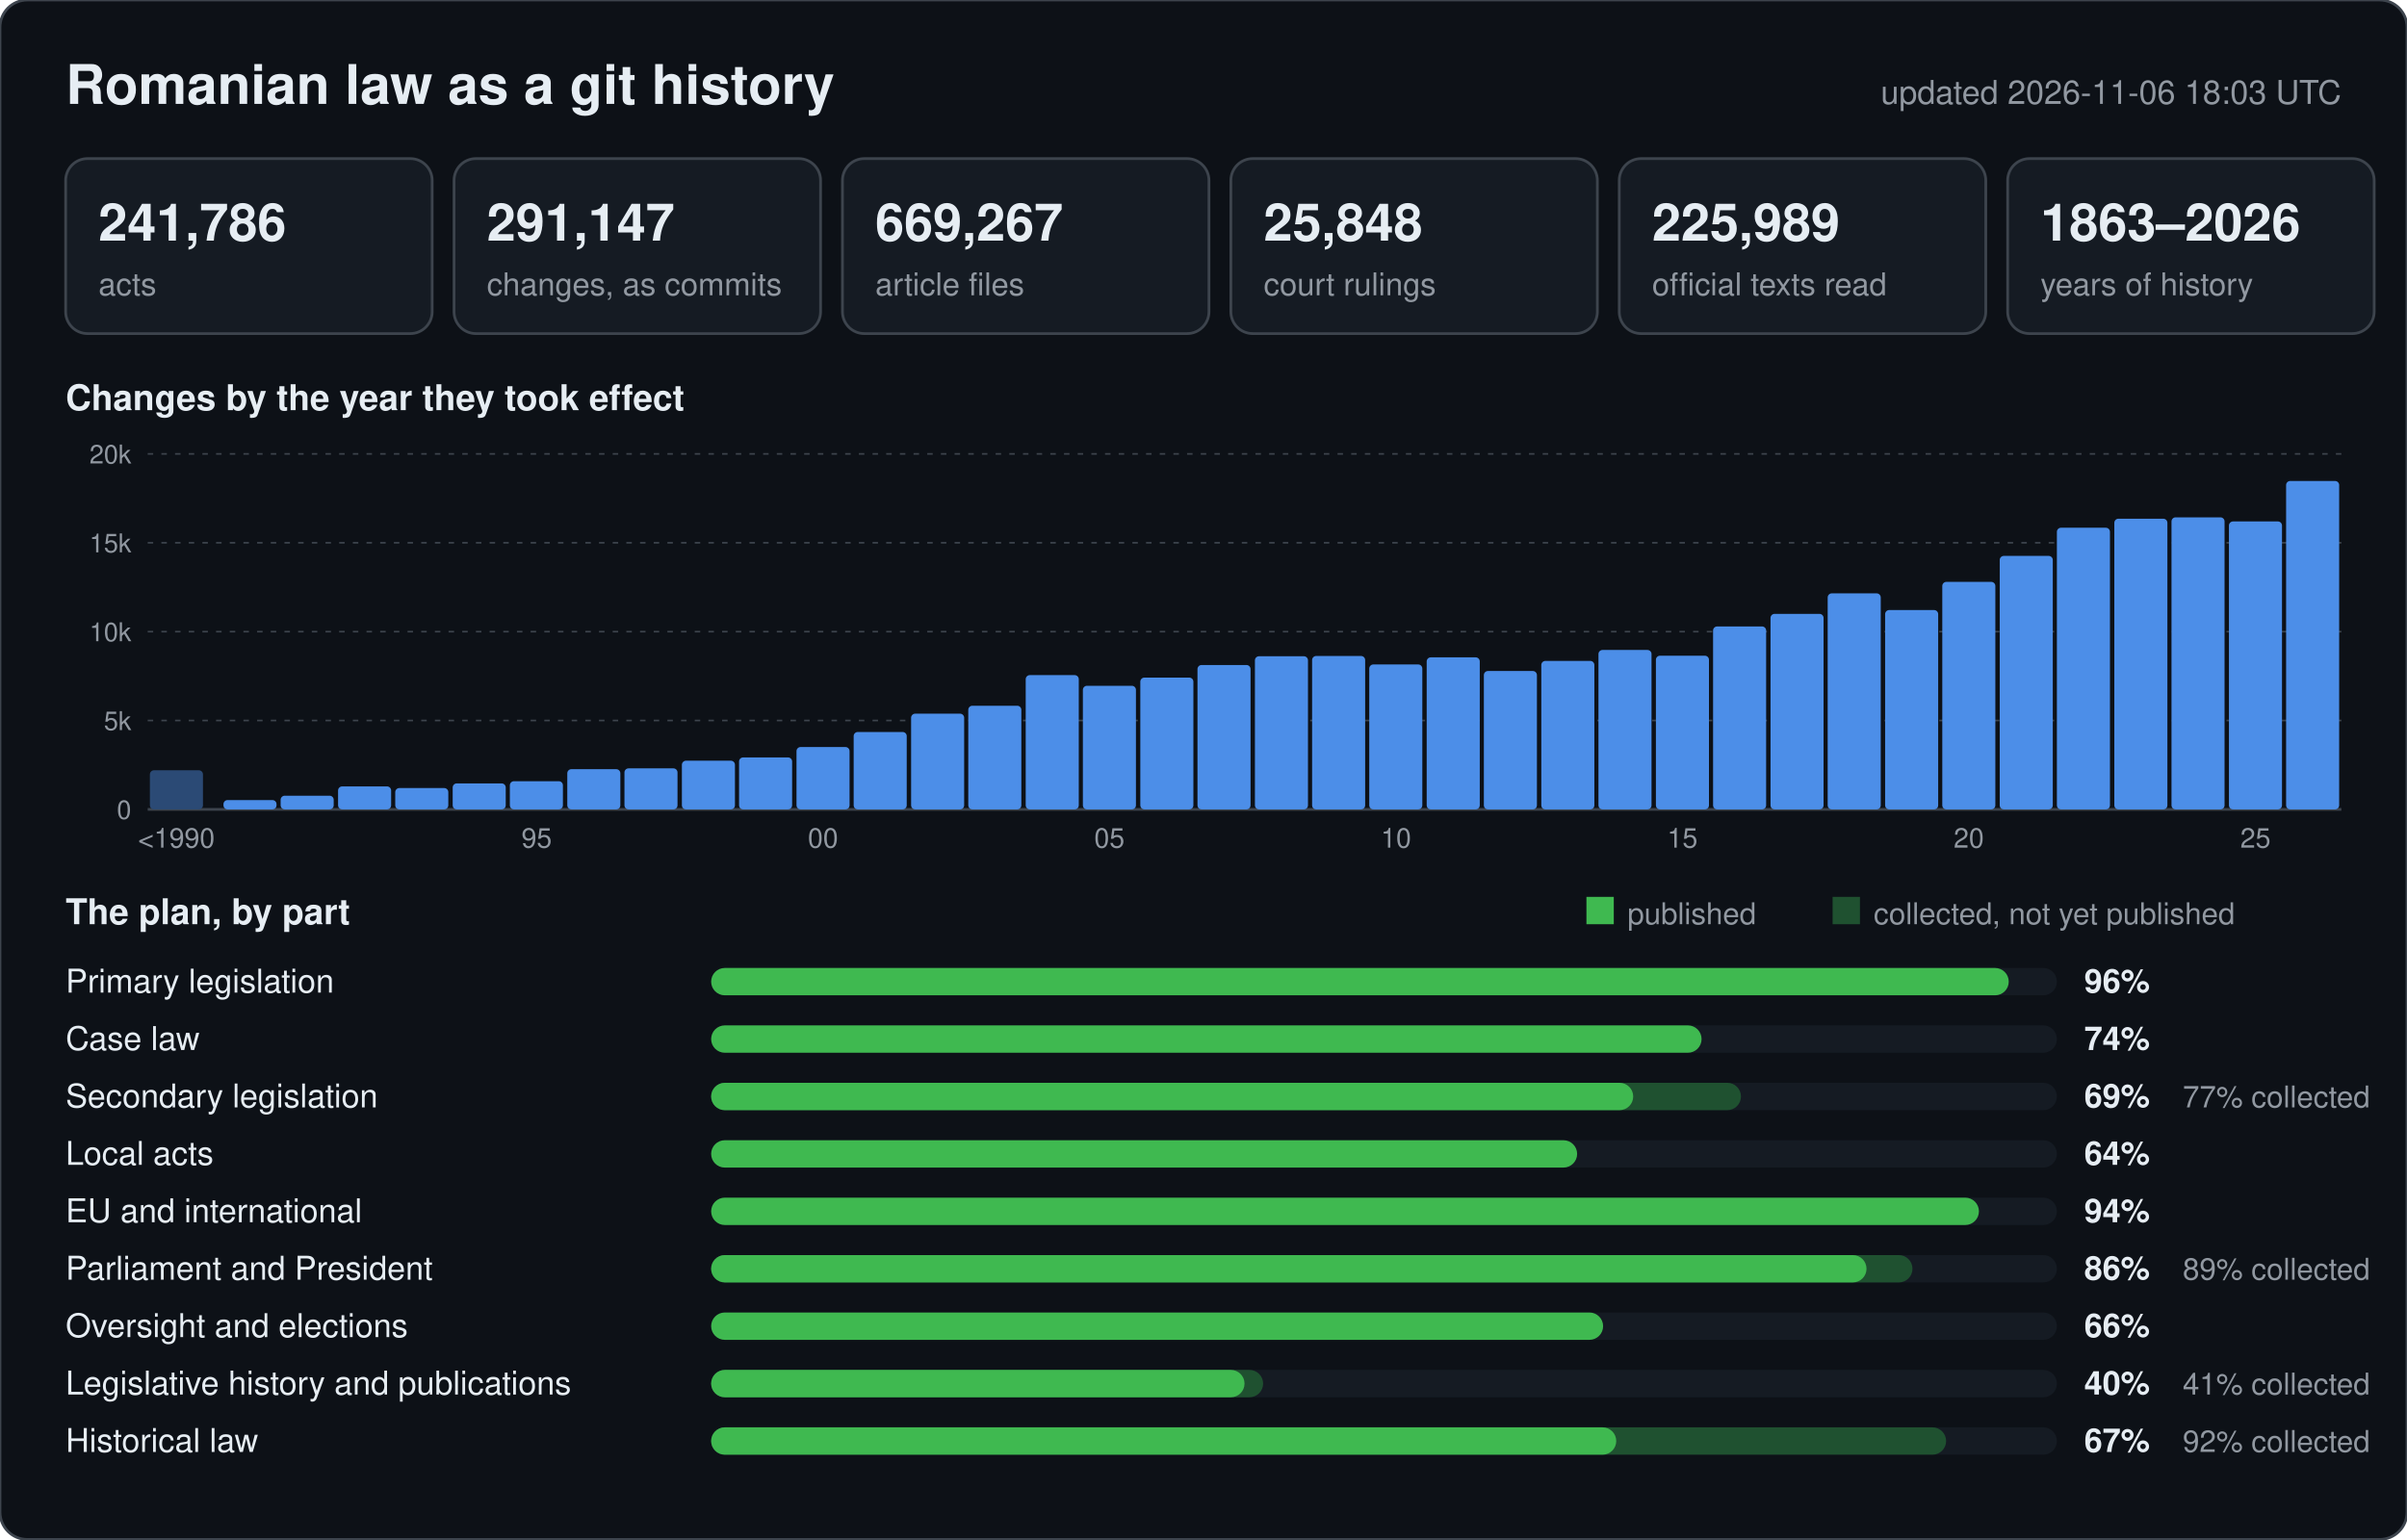
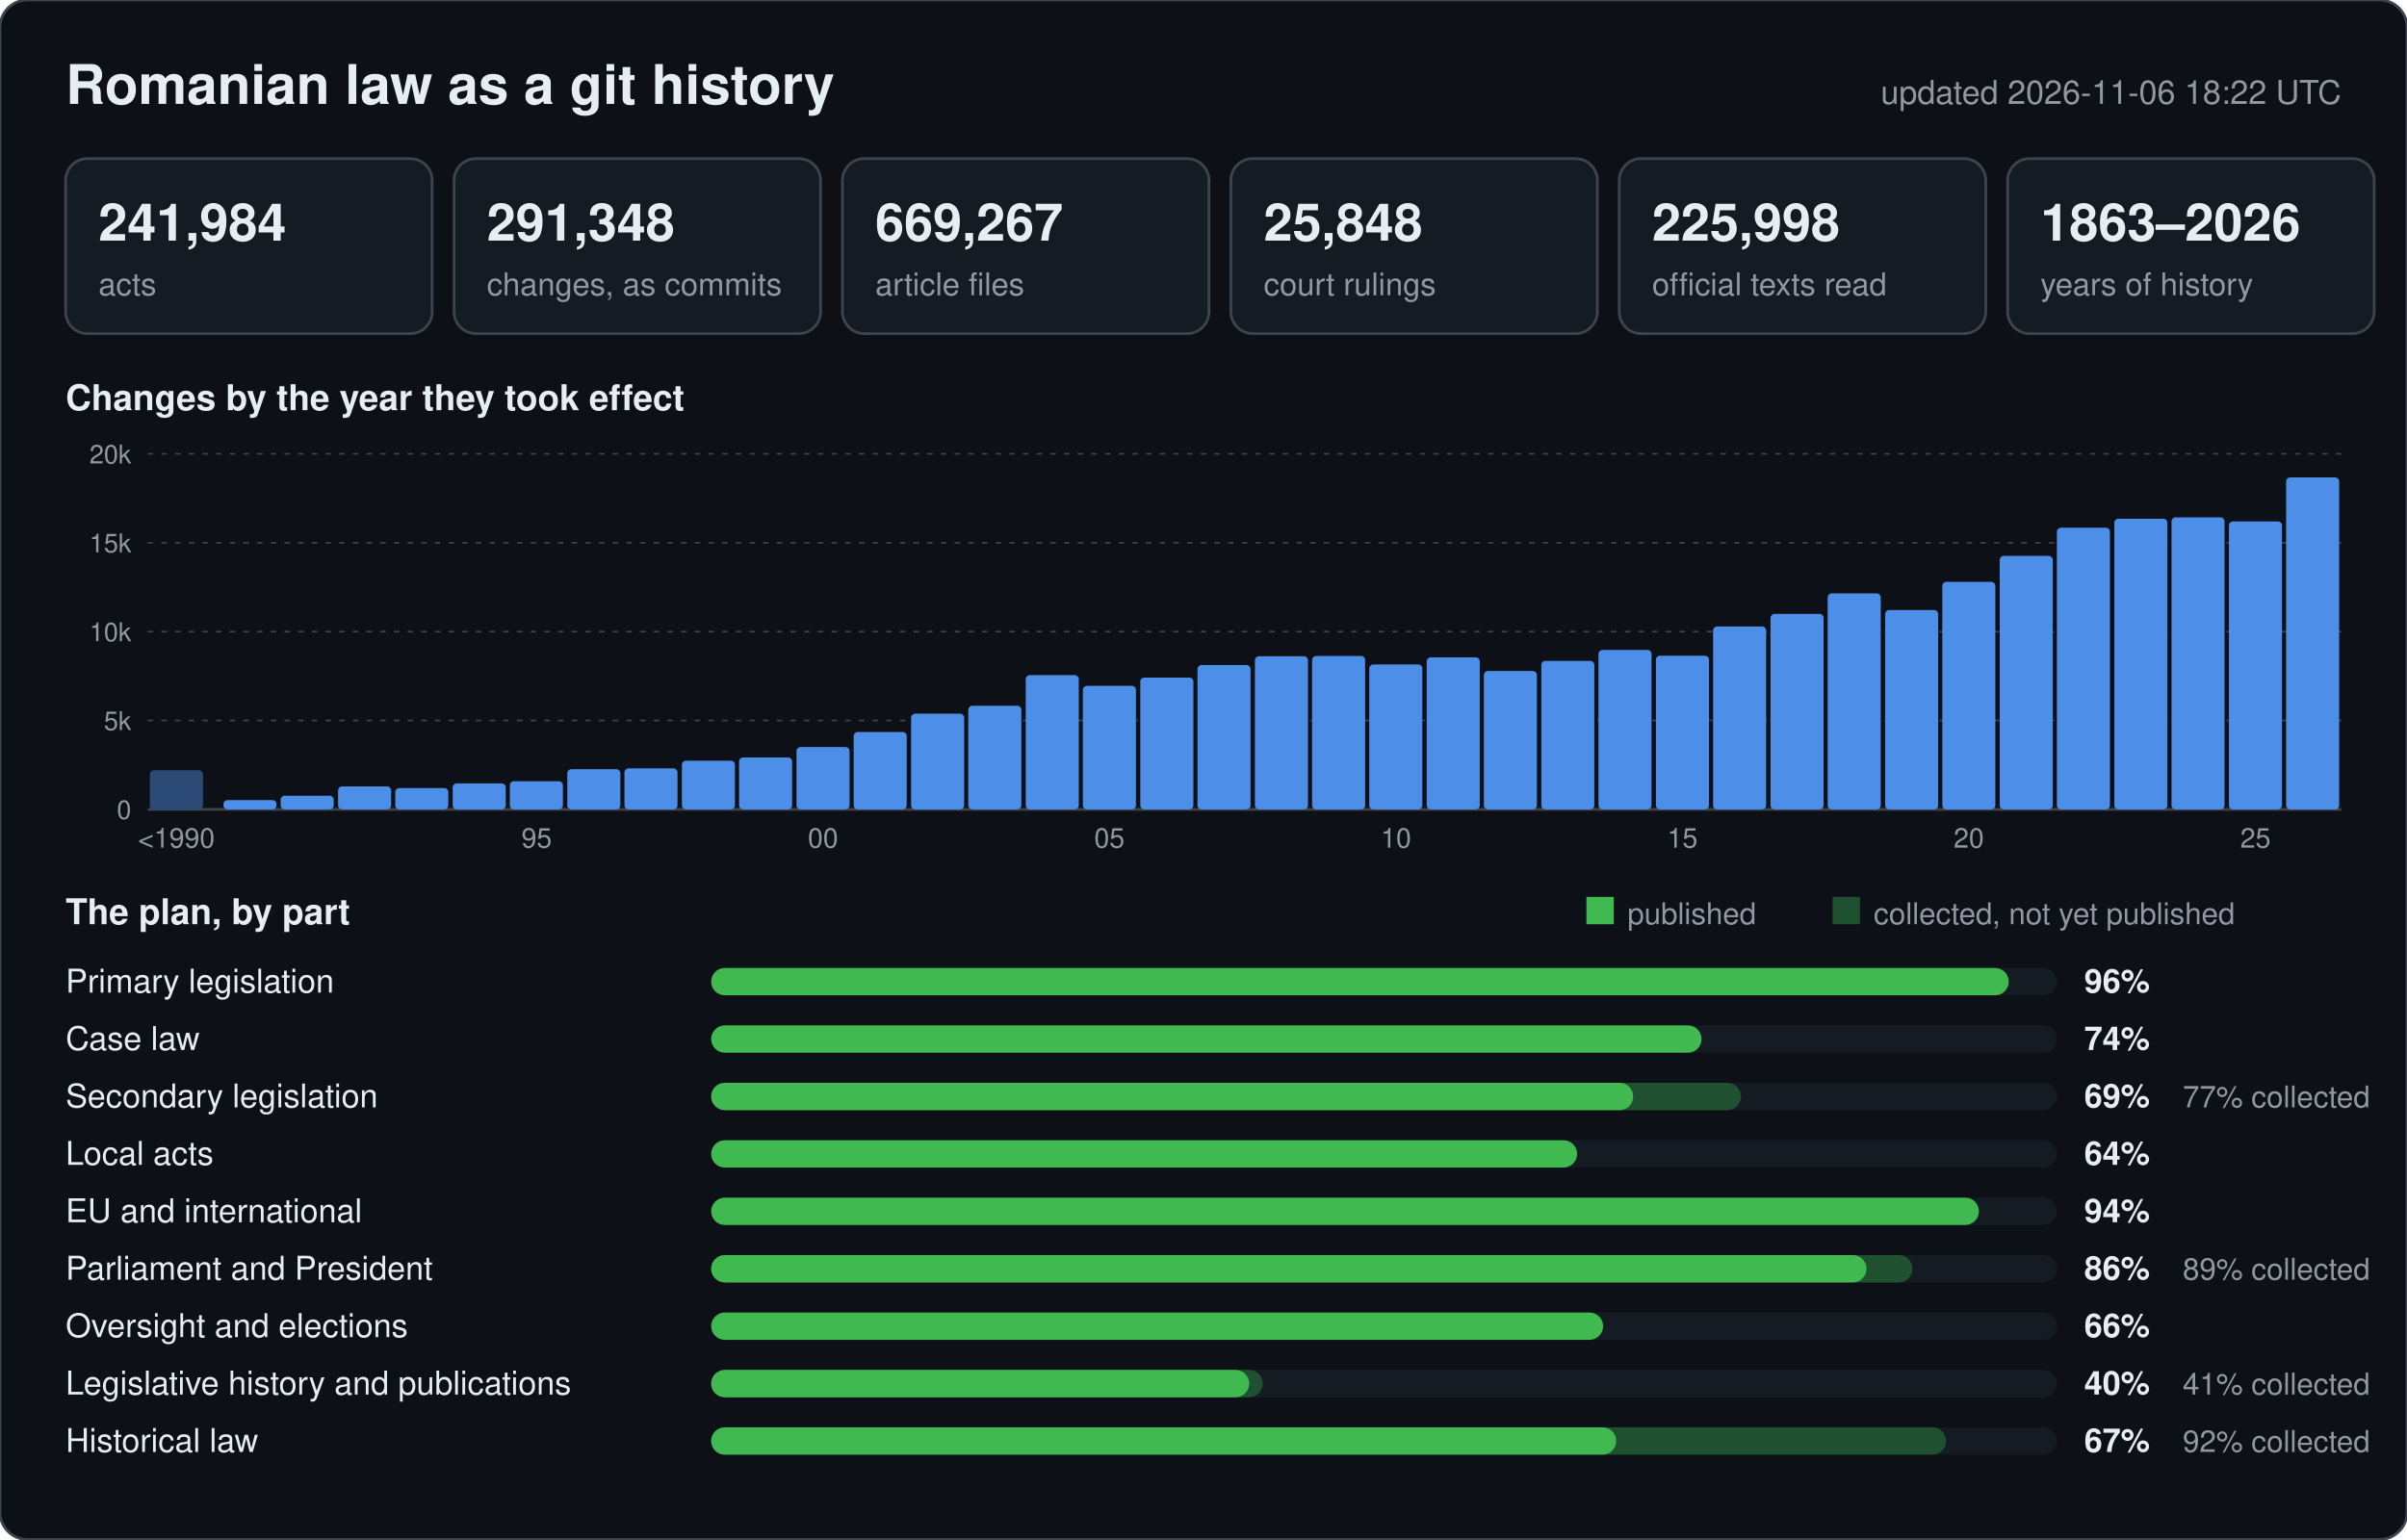
<svg xmlns="http://www.w3.org/2000/svg" width="880" height="563" viewBox="0 0 880 563" font-family="-apple-system,BlinkMacSystemFont,Segoe UI,Helvetica,Arial,sans-serif">
  <rect width="880" height="563" rx="10" fill="#0d1117" stroke="#3d444d" />
  <text x="24" y="38" font-size="20" font-weight="600" fill="#e6edf3">Romanian law as a git history</text>
-   <text x="856" y="38" font-size="12" text-anchor="end" fill="#9198a1">updated 2026-11-06 18:03 UTC</text>
+   <text x="856" y="38" font-size="12" text-anchor="end" fill="#9198a1">updated 2026-11-06 18:22 UTC</text>
  <rect x="24" y="58" width="134" height="64" rx="8" fill="#151b23" stroke="#3d444d" />
-   <text x="36" y="88" font-size="19" font-weight="600" fill="#e6edf3">241,786</text>
+   <text x="36" y="88" font-size="19" font-weight="600" fill="#e6edf3">241,984</text>
  <text x="36" y="108" font-size="11.5" fill="#9198a1">acts</text>
  <rect x="166" y="58" width="134" height="64" rx="8" fill="#151b23" stroke="#3d444d" />
-   <text x="178" y="88" font-size="19" font-weight="600" fill="#e6edf3">291,147</text>
+   <text x="178" y="88" font-size="19" font-weight="600" fill="#e6edf3">291,348</text>
  <text x="178" y="108" font-size="11.5" fill="#9198a1">changes, as commits</text>
  <rect x="308" y="58" width="134" height="64" rx="8" fill="#151b23" stroke="#3d444d" />
  <text x="320" y="88" font-size="19" font-weight="600" fill="#e6edf3">669,267</text>
  <text x="320" y="108" font-size="11.5" fill="#9198a1">article files</text>
  <rect x="450" y="58" width="134" height="64" rx="8" fill="#151b23" stroke="#3d444d" />
  <text x="462" y="88" font-size="19" font-weight="600" fill="#e6edf3">25,848</text>
  <text x="462" y="108" font-size="11.5" fill="#9198a1">court rulings</text>
  <rect x="592" y="58" width="134" height="64" rx="8" fill="#151b23" stroke="#3d444d" />
-   <text x="604" y="88" font-size="19" font-weight="600" fill="#e6edf3">225,989</text>
+   <text x="604" y="88" font-size="19" font-weight="600" fill="#e6edf3">225,998</text>
  <text x="604" y="108" font-size="11.5" fill="#9198a1">official texts read</text>
  <rect x="734" y="58" width="134" height="64" rx="8" fill="#151b23" stroke="#3d444d" />
  <text x="746" y="88" font-size="19" font-weight="600" fill="#e6edf3">1863–2026</text>
  <text x="746" y="108" font-size="11.5" fill="#9198a1">years of history</text>
  <text x="24" y="150" font-size="13" font-weight="600" fill="#e6edf3">Changes by the year they took effect</text>
  <line x1="54" y1="296.0" x2="856" y2="296.0" stroke="#3d444d" stroke-width="1" />
  <text x="48" y="299.5" font-size="9.5" text-anchor="end" fill="#9198a1">0</text>
  <line x1="54" y1="263.5" x2="856" y2="263.5" stroke="#3d444d" stroke-width="0.6" stroke-dasharray="2 3" />
  <text x="48" y="267.0" font-size="9.5" text-anchor="end" fill="#9198a1">5k</text>
  <line x1="54" y1="231.0" x2="856" y2="231.0" stroke="#3d444d" stroke-width="0.6" stroke-dasharray="2 3" />
  <text x="48" y="234.5" font-size="9.5" text-anchor="end" fill="#9198a1">10k</text>
  <line x1="54" y1="198.5" x2="856" y2="198.5" stroke="#3d444d" stroke-width="0.6" stroke-dasharray="2 3" />
  <text x="48" y="202.0" font-size="9.5" text-anchor="end" fill="#9198a1">15k</text>
  <line x1="54" y1="166.0" x2="856" y2="166.0" stroke="#3d444d" stroke-width="0.6" stroke-dasharray="2 3" />
  <text x="48" y="169.5" font-size="9.5" text-anchor="end" fill="#9198a1">20k</text>
  <rect x="54.8" y="281.7" width="19.4" height="14.3" rx="1.5" fill="#2b4a75" />
  <text x="64.5" y="310" font-size="10" text-anchor="middle" fill="#9198a1">&lt;1990</text>
  <rect x="81.7" y="292.6" width="19.4" height="3.4" rx="1.5" fill="#4c8ee8" />
  <rect x="102.6" y="291.0" width="19.4" height="5.0" rx="1.5" fill="#4c8ee8" />
  <rect x="123.6" y="287.6" width="19.4" height="8.4" rx="1.5" fill="#4c8ee8" />
  <rect x="144.5" y="288.2" width="19.4" height="7.8" rx="1.5" fill="#4c8ee8" />
  <rect x="165.5" y="286.5" width="19.4" height="9.5" rx="1.5" fill="#4c8ee8" />
  <rect x="186.4" y="285.7" width="19.4" height="10.3" rx="1.5" fill="#4c8ee8" />
  <text x="196.2" y="310" font-size="10" text-anchor="middle" fill="#9198a1">95</text>
  <rect x="207.4" y="281.3" width="19.4" height="14.7" rx="1.5" fill="#4c8ee8" />
  <rect x="228.3" y="281.0" width="19.4" height="15.0" rx="1.5" fill="#4c8ee8" />
  <rect x="249.3" y="278.2" width="19.4" height="17.8" rx="1.5" fill="#4c8ee8" />
  <rect x="270.2" y="277.0" width="19.4" height="19.0" rx="1.5" fill="#4c8ee8" />
  <rect x="291.2" y="273.2" width="19.4" height="22.8" rx="1.5" fill="#4c8ee8" />
  <text x="300.9" y="310" font-size="10" text-anchor="middle" fill="#9198a1">00</text>
  <rect x="312.1" y="267.7" width="19.4" height="28.3" rx="1.5" fill="#4c8ee8" />
  <rect x="333.1" y="261.0" width="19.4" height="35.0" rx="1.5" fill="#4c8ee8" />
  <rect x="354.0" y="258.1" width="19.4" height="37.9" rx="1.5" fill="#4c8ee8" />
  <rect x="375.0" y="246.9" width="19.4" height="49.1" rx="1.5" fill="#4c8ee8" />
  <rect x="395.9" y="250.8" width="19.4" height="45.2" rx="1.5" fill="#4c8ee8" />
  <text x="405.6" y="310" font-size="10" text-anchor="middle" fill="#9198a1">05</text>
  <rect x="416.9" y="247.8" width="19.4" height="48.2" rx="1.5" fill="#4c8ee8" />
  <rect x="437.8" y="243.2" width="19.4" height="52.8" rx="1.5" fill="#4c8ee8" />
  <rect x="458.8" y="240.0" width="19.4" height="56.0" rx="1.5" fill="#4c8ee8" />
  <rect x="479.7" y="239.9" width="19.4" height="56.1" rx="1.5" fill="#4c8ee8" />
  <rect x="500.6" y="243.0" width="19.4" height="53.0" rx="1.5" fill="#4c8ee8" />
  <text x="510.4" y="310" font-size="10" text-anchor="middle" fill="#9198a1">10</text>
  <rect x="521.6" y="240.4" width="19.4" height="55.6" rx="1.5" fill="#4c8ee8" />
  <rect x="542.5" y="245.4" width="19.4" height="50.6" rx="1.5" fill="#4c8ee8" />
  <rect x="563.5" y="241.7" width="19.4" height="54.3" rx="1.5" fill="#4c8ee8" />
  <rect x="584.4" y="237.7" width="19.4" height="58.3" rx="1.5" fill="#4c8ee8" />
  <rect x="605.4" y="239.8" width="19.4" height="56.2" rx="1.5" fill="#4c8ee8" />
  <text x="615.1" y="310" font-size="10" text-anchor="middle" fill="#9198a1">15</text>
  <rect x="626.3" y="229.1" width="19.4" height="66.9" rx="1.5" fill="#4c8ee8" />
  <rect x="647.3" y="224.5" width="19.4" height="71.5" rx="1.5" fill="#4c8ee8" />
  <rect x="668.2" y="217.0" width="19.4" height="79.0" rx="1.5" fill="#4c8ee8" />
  <rect x="689.2" y="223.1" width="19.4" height="72.9" rx="1.5" fill="#4c8ee8" />
  <rect x="710.1" y="212.8" width="19.4" height="83.2" rx="1.5" fill="#4c8ee8" />
  <text x="719.8" y="310" font-size="10" text-anchor="middle" fill="#9198a1">20</text>
  <rect x="731.1" y="203.3" width="19.4" height="92.7" rx="1.5" fill="#4c8ee8" />
  <rect x="752.0" y="193.0" width="19.4" height="103.0" rx="1.5" fill="#4c8ee8" />
  <rect x="773.0" y="189.7" width="19.4" height="106.3" rx="1.5" fill="#4c8ee8" />
  <rect x="793.9" y="189.2" width="19.4" height="106.8" rx="1.5" fill="#4c8ee8" />
  <rect x="814.9" y="190.7" width="19.4" height="105.3" rx="1.5" fill="#4c8ee8" />
  <text x="824.6" y="310" font-size="10" text-anchor="middle" fill="#9198a1">25</text>
-   <rect x="835.8" y="175.9" width="19.4" height="120.1" rx="1.5" fill="#4c8ee8" />
+   <rect x="835.8" y="174.6" width="19.4" height="121.4" rx="1.5" fill="#4c8ee8" />
  <text x="24" y="338" font-size="13" font-weight="600" fill="#e6edf3">The plan, by part</text>
  <rect x="580" y="328" width="10" height="10" fill="#3fb950" />
  <text x="595" y="338" font-size="11" fill="#9198a1">published</text>
  <rect x="670" y="328" width="10" height="10" fill="#1f5130" />
  <text x="685" y="338" font-size="11" fill="#9198a1">collected, not yet published</text>
  <text x="24" y="363" font-size="12" fill="#e6edf3">Primary legislation</text>
  <rect x="260" y="354" width="492" height="10" rx="5" fill="#151b23" />
  <rect x="260" y="354" width="474.4" height="10" rx="5" fill="#3fb950" />
  <text x="762" y="363" font-size="12" font-weight="600" fill="#e6edf3">96%</text>
  <text x="24" y="384" font-size="12" fill="#e6edf3">Case law</text>
  <rect x="260" y="375" width="492" height="10" rx="5" fill="#151b23" />
  <rect x="260" y="375" width="362.1" height="10" rx="5" fill="#3fb950" />
  <text x="762" y="384" font-size="12" font-weight="600" fill="#e6edf3">74%</text>
  <text x="24" y="405" font-size="12" fill="#e6edf3">Secondary legislation</text>
  <rect x="260" y="396" width="492" height="10" rx="5" fill="#151b23" />
  <rect x="260" y="396" width="376.5" height="10" rx="5" fill="#1f5130" />
  <rect x="260" y="396" width="337.1" height="10" rx="5" fill="#3fb950" />
  <text x="762" y="405" font-size="12" font-weight="600" fill="#e6edf3">69%</text>
  <text x="798" y="405" font-size="11" fill="#9198a1">77% collected</text>
  <text x="24" y="426" font-size="12" fill="#e6edf3">Local acts</text>
  <rect x="260" y="417" width="492" height="10" rx="5" fill="#151b23" />
  <rect x="260" y="417" width="316.6" height="10" rx="5" fill="#3fb950" />
  <text x="762" y="426" font-size="12" font-weight="600" fill="#e6edf3">64%</text>
  <text x="24" y="447" font-size="12" fill="#e6edf3">EU and international</text>
  <rect x="260" y="438" width="492" height="10" rx="5" fill="#151b23" />
  <rect x="260" y="438" width="463.5" height="10" rx="5" fill="#3fb950" />
  <text x="762" y="447" font-size="12" font-weight="600" fill="#e6edf3">94%</text>
  <text x="24" y="468" font-size="12" fill="#e6edf3">Parliament and President</text>
  <rect x="260" y="459" width="492" height="10" rx="5" fill="#151b23" />
  <rect x="260" y="459" width="439.2" height="10" rx="5" fill="#1f5130" />
  <rect x="260" y="459" width="422.4" height="10" rx="5" fill="#3fb950" />
  <text x="762" y="468" font-size="12" font-weight="600" fill="#e6edf3">86%</text>
  <text x="798" y="468" font-size="11" fill="#9198a1">89% collected</text>
  <text x="24" y="489" font-size="12" fill="#e6edf3">Oversight and elections</text>
  <rect x="260" y="480" width="492" height="10" rx="5" fill="#151b23" />
  <rect x="260" y="480" width="326.1" height="10" rx="5" fill="#3fb950" />
  <text x="762" y="489" font-size="12" font-weight="600" fill="#e6edf3">66%</text>
  <text x="24" y="510" font-size="12" fill="#e6edf3">Legislative history and publications</text>
  <rect x="260" y="501" width="492" height="10" rx="5" fill="#151b23" />
-   <rect x="260" y="501" width="201.8" height="10" rx="5" fill="#1f5130" />
-   <rect x="260" y="501" width="195.0" height="10" rx="5" fill="#3fb950" />
+   <rect x="260" y="501" width="201.7" height="10" rx="5" fill="#1f5130" />
+   <rect x="260" y="501" width="196.7" height="10" rx="5" fill="#3fb950" />
  <text x="762" y="510" font-size="12" font-weight="600" fill="#e6edf3">40%</text>
  <text x="798" y="510" font-size="11" fill="#9198a1">41% collected</text>
  <text x="24" y="531" font-size="12" fill="#e6edf3">Historical law</text>
  <rect x="260" y="522" width="492" height="10" rx="5" fill="#151b23" />
  <rect x="260" y="522" width="451.5" height="10" rx="5" fill="#1f5130" />
  <rect x="260" y="522" width="330.9" height="10" rx="5" fill="#3fb950" />
  <text x="762" y="531" font-size="12" font-weight="600" fill="#e6edf3">67%</text>
  <text x="798" y="531" font-size="11" fill="#9198a1">92% collected</text>
</svg>
